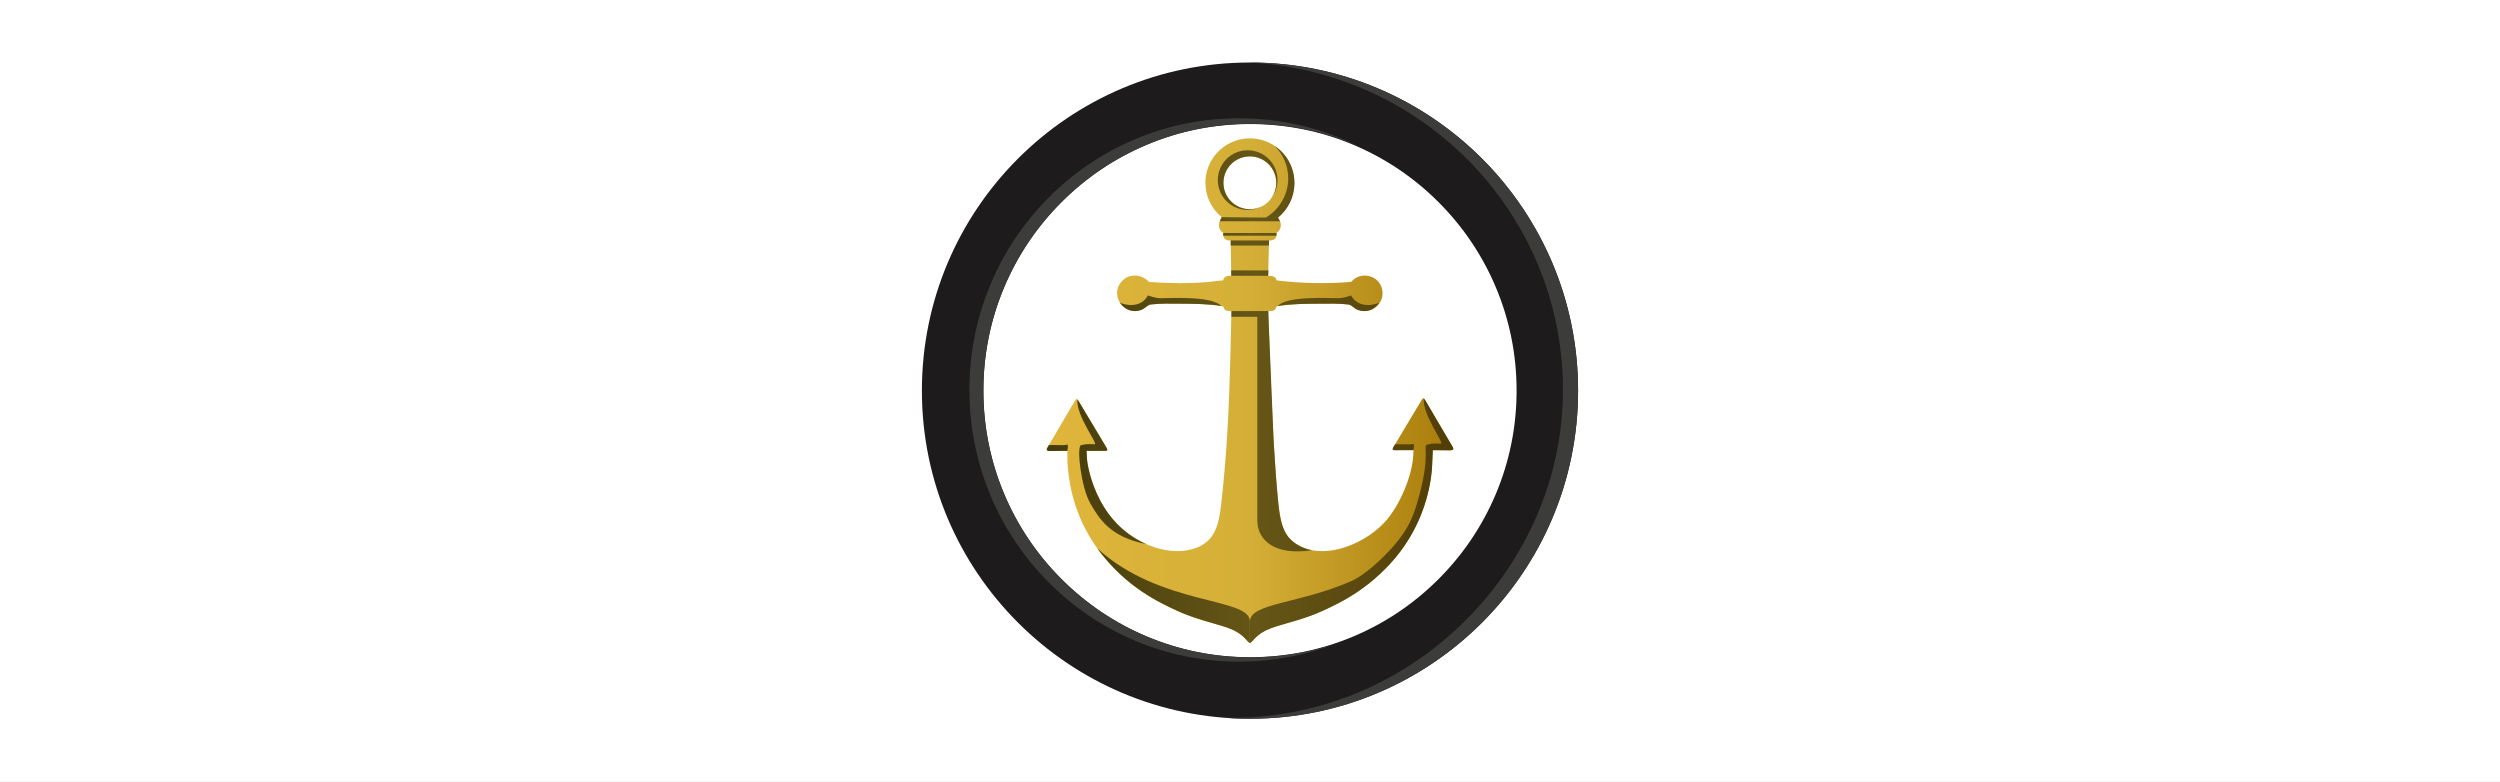
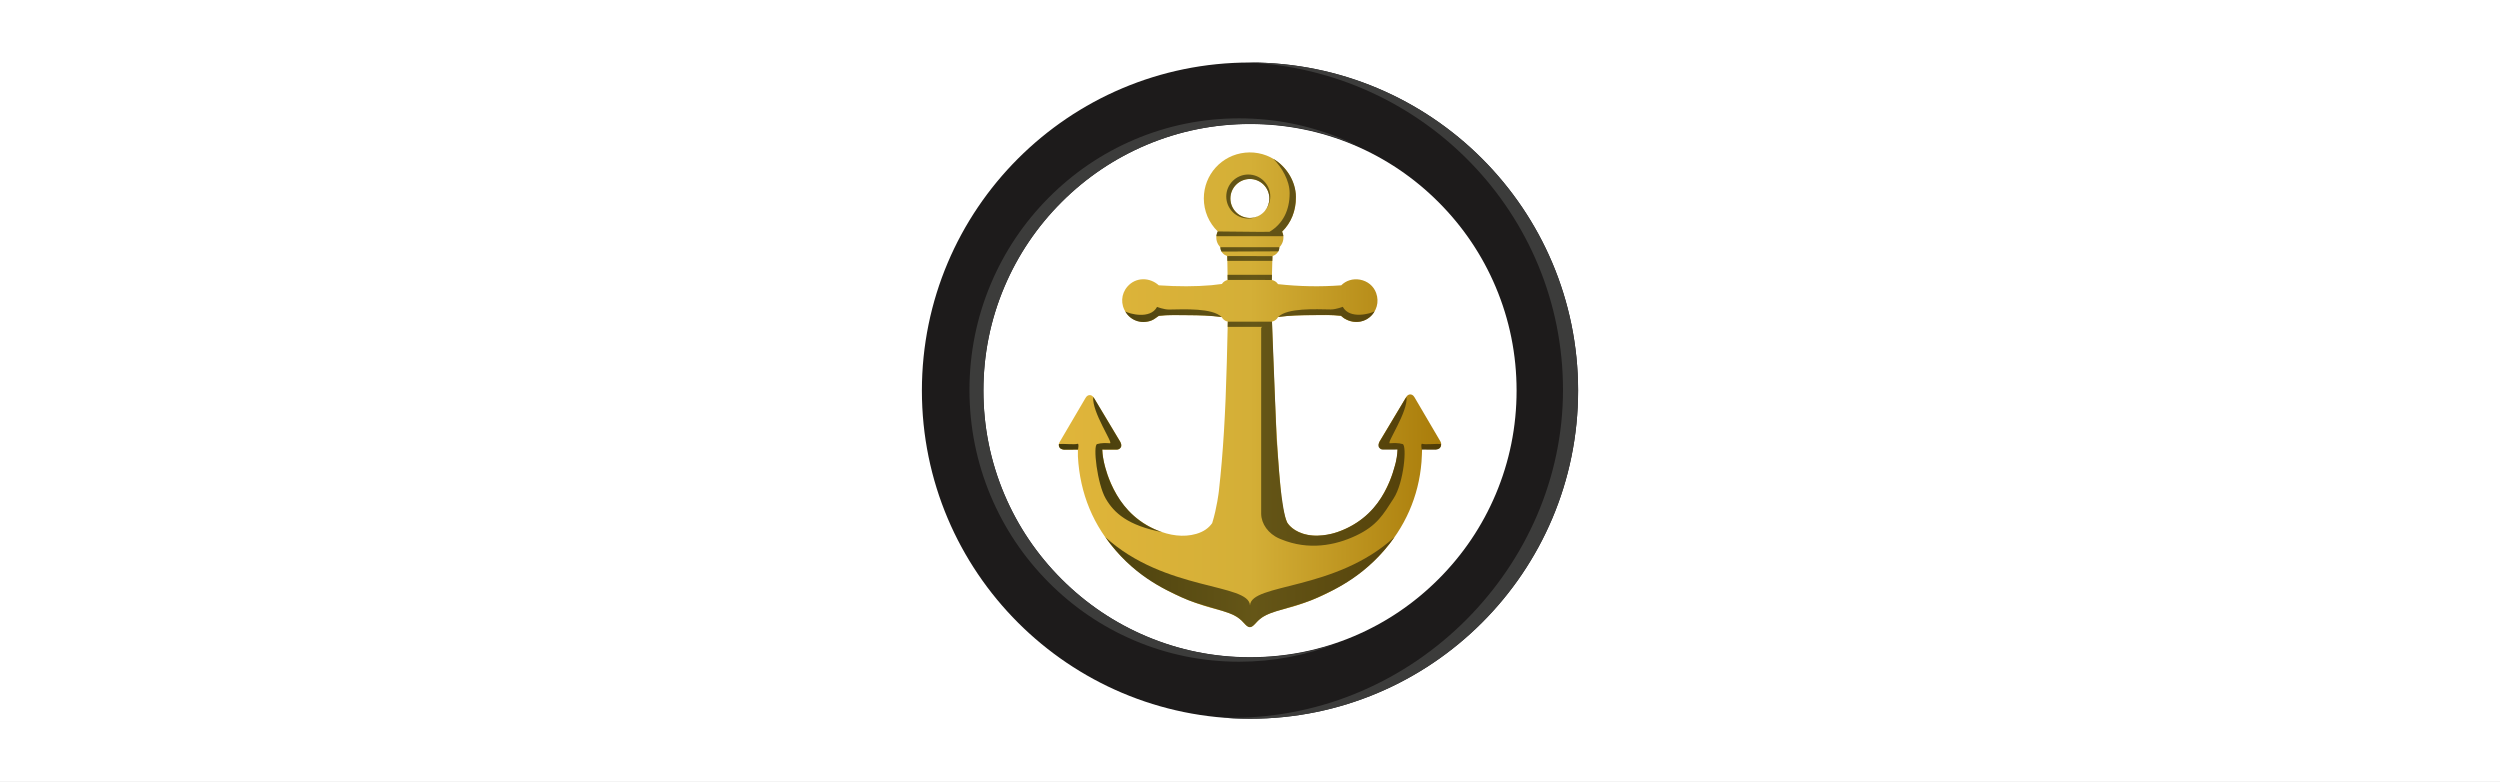
<svg xmlns="http://www.w3.org/2000/svg" width="1600" height="500" viewBox="0 0 1600 500">
  <rect width="1600" height="500" fill="#ffffff" />
  <svg x="590.0" y="40.0" width="420" height="420" viewBox="0 0 960 960.05">
    <defs>
      <style>
      .cls-1 {
        fill: #1d1b1b;
      }

      .cls-2 {
        fill: url(#Unbenannter_Verlauf_3);
      }

      .cls-3 {
        fill: #3c3c3b;
      }

      .cls-4 {
        fill: url(#Unbenannter_Verlauf_141);
      }
    </style>
-       <linearGradient id="Unbenannter_Verlauf_3" data-name="Unbenannter Verlauf 3" x1="182.66" y1="480.03" x2="777.33" y2="480.03" gradientUnits="userSpaceOnUse">
+       <linearGradient id="Unbenannter_Verlauf_3" data-name="Unbenannter Verlauf 3" x1="200.28" y1="478.78" x2="759.72" y2="478.78" gradientUnits="userSpaceOnUse">
        <stop offset="0" stop-color="#e0b53a" />
        <stop offset=".5" stop-color="#d4af37" />
        <stop offset="1" stop-color="#a97c0a" />
      </linearGradient>
-       <linearGradient id="Unbenannter_Verlauf_141" data-name="Unbenannter Verlauf 141" x1="182.64" y1="485.62" x2="777.35" y2="485.62" gradientUnits="userSpaceOnUse">
+       <linearGradient id="Unbenannter_Verlauf_141" data-name="Unbenannter Verlauf 141" x1="200.32" y1="483.48" x2="759.35" y2="483.48" gradientUnits="userSpaceOnUse">
        <stop offset="0" stop-color="#453b0b" />
        <stop offset=".51" stop-color="#655617" />
        <stop offset="1" stop-color="#513d07" />
      </linearGradient>
    </defs>
    <g id="logo_2.0">
      <g id="rahmen_dunkel">
        <path class="cls-1" d="M480,90.02c52.69,0,103.75,10.3,151.78,30.61,46.43,19.64,88.15,47.77,123.99,83.62s63.98,77.56,83.62,123.99c20.31,48.02,30.61,99.09,30.61,151.78s-10.3,103.75-30.61,151.78c-19.64,46.43-47.77,88.15-83.62,123.99-35.85,35.85-77.56,63.98-123.99,83.62-48.02,20.31-99.09,30.61-151.78,30.61s-103.75-10.3-151.78-30.61c-46.43-19.64-88.15-47.77-123.99-83.62-35.85-35.85-63.98-77.56-83.62-123.99-20.31-48.02-30.61-99.09-30.61-151.78s10.3-103.75,30.61-151.78c19.64-46.43,47.77-88.15,83.62-123.99,35.85-35.85,77.56-63.98,123.99-83.62,48.02-20.31,99.09-30.61,151.78-30.61M480,.02C214.9.02,0,214.93,0,480.02s214.9,480,480,480,480-214.9,480-480S745.1.02,480,.02h0Z" />
      </g>
      <g id="rahmen_schattierung">
-         <path class="cls-3" d="M204.46,203.98c35.93-35.86,77.77-64,124.33-83.66,48.19-20.34,99.41-30.65,152.24-30.65s104.04,10.31,152.24,30.65c2.1.89,4.18,1.79,6.25,2.71-7.27-3.65-14.67-7.07-22.18-10.27-48.56-20.68-100.17-31.16-153.39-31.16s-104.82,10.48-153.39,31.16c-46.95,19.99-89.13,48.63-125.38,85.12-36.27,36.51-64.74,79.02-84.63,126.35-20.59,49.01-31.04,101.1-31.04,154.83s10.45,105.81,31.04,154.83c19.89,47.33,48.36,89.84,84.63,126.35,36.24,36.49,78.42,65.13,125.38,85.12,48.56,20.68,100.17,31.16,153.39,31.16,49.49,0,97.58-9.06,143.12-26.96-40.41,13.74-82.68,20.68-126.03,20.68-52.83,0-104.04-10.31-152.24-30.65-46.57-19.66-88.4-47.8-124.33-83.66-35.94-35.85-64.15-77.6-83.85-124.06-20.38-48.09-30.72-99.19-30.72-151.9s10.33-103.81,30.72-151.9c19.7-46.46,47.91-88.21,83.85-124.06ZM204.46,203.98c35.93-35.86,77.77-64,124.33-83.66,48.19-20.34,99.41-30.65,152.24-30.65s104.04,10.31,152.24,30.65c2.1.89,4.18,1.79,6.25,2.71-7.27-3.65-14.67-7.07-22.18-10.27-48.56-20.68-100.17-31.16-153.39-31.16s-104.82,10.48-153.39,31.16c-46.95,19.99-89.13,48.63-125.38,85.12-36.27,36.51-64.74,79.02-84.63,126.35-20.59,49.01-31.04,101.1-31.04,154.83s10.45,105.81,31.04,154.83c19.89,47.33,48.36,89.84,84.63,126.35,36.24,36.49,78.42,65.13,125.38,85.12,48.56,20.68,100.17,31.16,153.39,31.16,49.49,0,97.58-9.06,143.12-26.96-40.41,13.74-82.68,20.68-126.03,20.68-52.83,0-104.04-10.31-152.24-30.65-46.57-19.66-88.4-47.8-124.33-83.66-35.94-35.85-64.15-77.6-83.85-124.06-20.38-48.09-30.72-99.19-30.72-151.9s10.33-103.81,30.72-151.9c19.7-46.46,47.91-88.21,83.85-124.06Z" />
-         <path class="cls-3" d="M479.91,0c-1.11,0-2.23,0-3.34.02,256.72,11.59,461.26,221.62,461.26,479.02s-216.55,479.53-483.66,479.53c-5.1,0-10.18-.08-15.24-.25,13.5,1.15,27.17,1.73,40.98,1.73,265.11,0,480.02-214.91,480.02-480.02S745.02,0,479.91,0Z" />
+         <path class="cls-3" d="M204.56,204.08c35.93-35.86,77.77-64,124.33-83.66,48.19-20.34,99.41-30.65,152.24-30.65s104.04,10.31,152.24,30.65c2.1.89,4.18,1.79,6.25,2.71-7.27-3.65-14.67-7.07-22.18-10.27-48.56-20.68-100.17-31.16-153.39-31.16s-104.82,10.48-153.39,31.16c-46.95,19.99-89.13,48.63-125.38,85.12-36.27,36.51-64.74,79.02-84.63,126.35-20.59,49.01-31.04,101.1-31.04,154.83s10.45,105.81,31.04,154.83c19.89,47.33,48.36,89.84,84.63,126.35,36.24,36.49,78.42,65.13,125.38,85.12,48.56,20.68,100.17,31.16,153.39,31.16,49.49,0,97.58-9.06,143.12-26.96-40.41,13.74-82.68,20.68-126.03,20.68-52.83,0-104.04-10.31-152.24-30.65-46.57-19.66-88.4-47.8-124.33-83.66-35.94-35.85-64.15-77.6-83.85-124.06-20.38-48.09-30.72-99.19-30.72-151.9s10.33-103.81,30.72-151.9c19.7-46.46,47.91-88.21,83.85-124.06ZM204.56,204.08c35.93-35.86,77.77-64,124.33-83.66,48.19-20.34,99.41-30.65,152.24-30.65s104.04,10.31,152.24,30.65c2.1.89,4.18,1.79,6.25,2.71-7.27-3.65-14.67-7.07-22.18-10.27-48.56-20.68-100.17-31.16-153.39-31.16s-104.82,10.48-153.39,31.16c-46.95,19.99-89.13,48.63-125.38,85.12-36.27,36.51-64.74,79.02-84.63,126.35-20.59,49.01-31.04,101.1-31.04,154.83s10.45,105.81,31.04,154.83c19.89,47.33,48.36,89.84,84.63,126.35,36.24,36.49,78.42,65.13,125.38,85.12,48.56,20.68,100.17,31.16,153.39,31.16,49.49,0,97.58-9.06,143.12-26.96-40.41,13.74-82.68,20.68-126.03,20.68-52.83,0-104.04-10.31-152.24-30.65-46.57-19.66-88.4-47.8-124.33-83.66-35.94-35.85-64.15-77.6-83.85-124.06-20.38-48.09-30.72-99.19-30.72-151.9s10.33-103.81,30.72-151.9c19.7-46.46,47.91-88.21,83.85-124.06Z" />
+         <path class="cls-3" d="M479.98,0c-1.11,0-2.23,0-3.34.02,256.72,11.59,461.26,221.62,461.26,479.02s-216.55,479.53-483.66,479.53c-5.1,0-10.18-.08-15.24-.25,13.5,1.15,27.17,1.73,40.98,1.73,265.11,0,480.02-214.91,480.02-480.02S745.09,0,479.98,0Z" />
      </g>
-       <path id="anker" class="cls-2" d="M776.77,563.07l-40.97-69.8c-1.58-2.84-3.04-2.43-4.41-.04l-41.89,69.91c-1.29,2.54-1.04,4.21,2.59,4l27.06-.11s-.12,3.97-.25,6.75c-1.47,31.41-20.1,74.6-41.11,97.87-27.55,30.54-82.64,55.25-122.64,36.97-29.58-13.53-31.05-41.7-34.22-70.17-8.45-76.15-14.18-274.84-14.18-274.84,3.63.08,7.57.44,10.13-2.64,2.19-2.64.23-3.95,4.4-4.67,18.56-3.15,39.57-3.32,58.39-3.45,14.73-.1,30.5-.59,45.29,1.17,3.88.47,5.36,3.16,8.45,5.18,21.54,14,47.42-7.08,38.86-30.92-6.48-18.04-31.55-22.41-43.81-7.76l-1.17.53c-36.07,2.9-72.34,2.07-108.28-2.22-1.57-6.3-6.43-6.76-12.46-6.76l1.32-51.71c4.25.52,9.74-1.47,10.66-6.08.32-1.6.21-4.89.21-4.89,0,0,2.24-1.68,3.05-2.63,3.5-4.15,4.36-10.05,1.86-14.94-1-1.97-1.24-2.7-2.54-5.05,14.54-11.92,23.71-30.51,23.71-50.79,0-33.96-26.04-61.84-59.25-64.76-.04-.02-.08-.02-.13-.02-1.85-.16-3.74-.24-5.65-.24-2.2,0-4.37.11-6.52.33-32.86,3.26-58.51,30.99-58.51,64.69,0,20.29,9.28,38.41,23.84,50.34-1.32,2.98-1.67,3.55-2.67,5.5-2.49,4.89-1.63,10.79,1.87,14.94.79.95,3.04,2.63,3.04,2.63,0,0-.09,3.29.22,4.89.91,4.62,6.4,6.6,10.65,6.08l.88,51.71c-7.1-.34-10.49,1.45-12.02,6.75-7.01.24-13.94,1.64-20.91,2.24-29.08,2.49-58.3,2.05-87.35-.01-11-11.7-29.31-13.14-40.29-.56-17.66,20.2,3.63,51.2,29.37,41.28,4.94-1.91,8.85-7.2,13.25-7.74,14.6-1.77,30.19-1.26,44.72-1.17,19.07.12,40.17.26,58.96,3.45,4.18.71,2.22,2.03,4.41,4.67,2.55,3.08,6.5,2.72,10.12,2.64,0,0-1.14,49.15-1.72,71.74-1.75,67.47-4.94,135.79-12.46,203.1-3.57,31.9-6.24,62.9-42.42,73.3-41.56,11.96-91.69-12.68-118.1-44.39l-6.48-8.27c-16.35-24.16-29.35-58.24-30.57-84.26-.13-2.77-.24-6.75-.24-6.75l27.05.11c3.63.2,3.88-1.48,2.59-4l-41.89-69.91c-1.38-2.38-2.83-2.8-4.4.04l-40.98,69.8c-1.19,2.35-.57,3.9,2.83,4.2l26.83-.23-.02,2.64v13.29c6.51,119.97,91.12,199.64,200.98,233,17.85,5.42,39.37,8.62,54.03,20.86,3.8,3.18,6.68,7.5,10.52,10.48,1.21.95,1.61,1.04,2.82,0,3.85-2.96,6.7-7.32,10.52-10.49,15.6-12.93,39.78-16.32,58.82-22.3,103.59-32.53,186.64-110.03,195.59-223.06.6-7.6,1-22.84,1-22.84l-.02-2.64,26.83.23c3.4-.3,4.02-1.83,2.83-4.2ZM479.79,214.67c-21.37,0-38.68-17.31-38.68-38.68s17.31-38.67,38.68-38.67,38.68,17.31,38.68,38.67-17.32,38.68-38.68,38.68Z" />
-       <path id="anker_schattierung" class="cls-4" d="M506.96,372.05l7.58,180.7s3.51,58.22,5.39,76.02,2.62,52.88,18.75,68.19c0,0,10.7,12.5,31.82,16.51-53.36,8.28-79.27-13.87-79.85-42.94v-298.49h16.31ZM440.85,249.39l.03,4.07h77.85l.02-4.07h-77.9ZM451.72,260.37l.09,7.36h55.92l.14-7.36h-56.16ZM503.47,830.74c16.4-8.04,54.29-15.25,81.33-27.91,27.03-12.65,75.65-33.77,118.44-92.01-6.02,5.5-12.44-4.33-22.21,6.24-9.77,10.57-33.85,33.3-52.94,41.67-74.88,32.82-147.05,32.18-148.09,58.22v32.14c2.14.75,7.07-10.32,23.47-18.36ZM719.15,567.04s2.02-10.24-.71-9.04c-4.22,1.53-18.93-.02-26.23.62l-2.41,3.97c-2.86,4.82.92,4.56,2.6,4.56,3.04-.09,26.76-.11,26.76-.11ZM734.31,491.5c-2.58,23.28,30.79,66.56,24.94,66.17s-13.09-.74-19.93,1.23,4.69,12.89-11.3,72.98c-12,45.07-21.24,62.63-78.21,116.35-.4,2.64,9.08,10.53,26.27-5.68,72.85-71,70.6-159.17,70.6-159.17l.7-16.21,26.1.11c4.58-.13,4.86-2.17,2.09-6.43l-38.92-66.14c-.56-.99-1.87-2.79-2.33-3.21ZM479.84,849.1v-32.14c-1.4-34.96-130.98-21.84-223.24-106.14,42.79,58.24,91.41,79.35,118.44,92.01,27.03,12.65,64.92,19.87,81.33,27.91s21.33,19.12,23.47,18.36ZM212.88,568.1s1.98-10.22-.75-9.01c-4.22,1.53-19.02-.01-26.32.63l-2.33,3.96c-2.67,4.24,1.73,4.65,2.63,4.65,3.04-.09,26.77-.23,26.77-.23ZM227.62,492.95c-2.58,23.28,30.96,66.03,25.12,65.64s-13.09-.74-19.93,1.23c-6.84,1.97.22,61.91,13.29,84.64,13.07,22.72,29.03,49.7,82.07,60.05-77.65-34.3-86.43-122.29-86.43-122.29l-.88-14.13,26.1.11c5.72.49,4.86-2.17,2.09-6.43l-39.72-66.29c-.56-.99-1.24-2.12-1.7-2.53ZM452.6,312.07h53.95l.41-7.93h-54.44l.08,7.93ZM452.85,372.05h54.11l-.21-8.43h-53.89v8.43ZM669.05,351.07c-6.07,9.85-18.35,15.91-31.85,10.7-4.94-1.91-8.85-7.2-13.25-7.74-14.6-1.77-30.19-1.26-44.72-1.17-19.07.12-40.17.26-58.96,3.45,14.16-14.44,65.69-11.83,88.96-11.49,7.84.12,18.7-4.1,18.7-4.1,10.66,20.01,35.53,13.89,41.12,10.35ZM330.67,340.72s10.85,4.22,18.7,4.1c23.26-.34,74.8-2.95,88.96,11.49-18.79-3.19-39.89-3.33-58.96-3.45-14.53-.09-30.12-.6-44.72,1.17-4.39.54-8.3,5.84-13.25,7.74-13.5,5.21-25.78-.85-31.85-10.7,5.59,3.54,30.46,9.66,41.12-10.35ZM521.12,227.01h-.3l-17.72-.15-64.5-.54-2.88,5.93h88.14l-2.75-5.24ZM516.23,122.1c12.14,12.09,19.66,28.82,19.66,47.3,0,24.46-13.15,45.85-32.77,57.46l17.72.15c14.76-11.98,24.19-30.26,24.19-50.76,0-22.54-11.42-42.41-28.79-54.16ZM509.64,200.6c5.52-6.69,8.84-15.26,8.84-24.61,0-21.36-17.32-38.67-38.69-38.67s-38.68,17.31-38.68,38.67,17.32,38.68,38.68,38.68c6.57,0,12.76-1.64,18.18-4.53-6.32,3.56-13.61,5.59-21.38,5.59-24.13,0-43.68-19.55-43.68-43.68s19.55-43.66,43.68-43.66,43.68,19.55,43.68,43.66c0,10.92-4,20.9-10.63,28.55Z" />
+       <path class="cls-2" d="M758.69,554.59l-38-64.76c-1.96-3.49-4.43-4.24-6.17-4.26h-.05c-1.74,0-4.21.74-6.17,4.14l-38.73,64.64-.16.29c-1.52,2.99-1.59,5.59-.19,7.74.95,1.46,2.94,3.17,7,2.97l19.9-.08c-.02.41-.03.8-.05,1.18-1.27,27.18-17.77,66.43-36.77,87.49-12.51,13.86-31.34,26.09-50.38,32.69-21.32,7.4-41.71,7.52-57.43.33-7.66-3.5-13.05-8.15-16.94-13.68-8.36-19.42-9.06-43.39-9.06-43.39-.15-1.4-.3-2.81-.46-4.22-6.83-61.56-11.8-212.35-12.86-246.55,2.59-.61,5.26-1.9,7.49-4.58.61-.73,1.07-1.44,1.42-2.09,16.32-2.57,34.77-2.7,51.12-2.81,1.97-.01,3.95-.03,5.95-.06,11.69-.12,23.77-.25,35.09,1.1.23.09.94.71,1.41,1.12.84.73,1.89,1.65,3.25,2.53,11.62,7.55,26.02,6.98,36.68-1.46,10.77-8.53,14.69-22.51,9.98-35.62-3.69-10.27-12.57-17.59-23.74-19.58-10.31-1.83-20.35,1.26-27.36,8.3-30.37,2.31-61.44,1.73-92.46-1.72-2.32-3.63-5.77-5.32-9.07-6.1l.9-34.92c4.75-1.6,8.81-5.18,9.88-10.57.15-.76.24-1.63.29-2.5.43-.4.83-.81,1.16-1.2,5.13-6.09,6.2-14.48,2.78-21.46,12.75-12.56,20.21-30.33,20.21-48.63,0-16.94-6.32-33.14-17.79-45.59-11.32-12.29-26.66-19.9-43.24-21.44-.21-.03-.42-.05-.63-.06-4.05-.35-8.27-.32-12.44.1-34.55,3.43-60.6,32.23-60.6,67,0,18.34,7.37,35.64,20.39,48.29l-.03.06c-3.59,7.06-2.54,15.59,2.64,21.72.33.4.74.81,1.17,1.22.05.86.14,1.73.29,2.49,1.06,5.38,5.08,8.96,9.82,10.56l.59,34.87c-3.01.79-6.2,2.46-8.5,5.92-2.62.24-5.19.58-7.7.92-2.61.35-5.08.68-7.53.89-23.48,2.01-48.7,2.06-77,.16-6.47-5.83-14.8-9.05-23.2-8.89-8.75.16-16.79,3.94-22.63,10.64-9.58,10.95-10.37,26.38-1.97,38.4,8.43,12.05,23.36,16.58,37.16,11.26,3.02-1.17,5.4-2.99,7.5-4.59,1-.77,2.5-1.91,3.14-2.15,10.95-1.32,22.72-1.19,34.11-1.07,2.09.02,4.16.04,6.2.06,16.55.11,35.23.23,51.66,2.81.35.65.81,1.35,1.42,2.08,2.24,2.7,4.93,3.99,7.54,4.6-.32,13.56-1.03,43.62-1.43,59.37-1.98,76.06-5.52,133.79-11.48,187.17l-.21,1.93s-2.81,24.22-9.7,46.23c-4.99,7.11-12.33,12.6-23.46,15.8-37.32,10.74-81.47-12.3-104.11-39.44l-5.84-7.46c-15.31-22.67-26.3-52.91-27.35-75.3-.02-.37-.03-.77-.05-1.17l19.9.08c4.06.2,6.05-1.51,7-2.97,1.4-2.15,1.34-4.76-.19-7.74l-38.84-64.85c-2.02-3.5-4.51-4.22-6.27-4.21-1.73.02-4.2.77-6.15,4.26l-37.86,64.49-.14.26c-1.65,3.26-1.03,5.67-.22,7.13,1.22,2.19,3.48,3.45,6.72,3.73l.23.02,20.16-.18v9.87s.01.26.01.26c2.94,54.23,22.56,101.58,58.32,140.73,32.49,35.57,77.75,62.9,130.9,79.04,3.83,1.16,7.9,2.23,11.83,3.27,13.17,3.47,26.79,7.05,36.43,15.1,1.41,1.18,2.73,2.64,4.13,4.18,1.74,1.92,3.54,3.91,5.71,5.59,1.46,1.15,2.9,1.72,4.33,1.72s2.88-.58,4.28-1.75c2.19-1.69,3.96-3.67,5.68-5.58,1.39-1.54,2.7-3,4.09-4.15,10-8.29,24.56-12.1,38.64-15.8,4.94-1.29,9.6-2.52,14.11-3.93,50.18-15.76,93.51-42.22,125.32-76.52,34.53-37.24,54.89-83.55,58.88-133.93.43-5.43.74-14.76.87-19.08l20.23.18.23-.02c3.24-.28,5.5-1.53,6.72-3.72.81-1.45,1.43-3.87-.22-7.13ZM479.81,170.34c15.74,0,28.54,12.8,28.54,28.53s-12.8,28.54-28.54,28.54-28.54-12.8-28.54-28.54,12.8-28.53,28.54-28.53Z" />
+       <path id="schattierung" class="cls-4" d="M512.16,379.1l-64.64.02-.18,7.59h65.07l-.25-7.61ZM574.72,692.18c.63.02,1.12.03,1.46.04-.49,0-.98-.01-1.46-.04ZM509.67,196.05c0-17.77-14.42-32.18-32.2-32.18s-32.19,14.41-32.19,32.18,14.41,32.19,32.19,32.19c5.73,0,11.1-1.49,15.76-4.11-3.99,2.13-8.56,3.34-13.4,3.34-15.74,0-28.51-12.76-28.51-28.51s12.77-28.51,28.51-28.51,28.51,12.76,28.51,28.51c0,6.89-2.44,13.2-6.51,18.14,4.89-5.65,7.84-13,7.84-21.05ZM514.16,140.94c12.24,12.19,23.84,31.61,23.84,50.25,0,24.67-9.67,44.75-29.46,56.47l18.3-.16c13.83-13.73,20.27-30.52,20.27-51.19,0-22.73-14.61-44.54-32.95-55.37ZM526.94,247.5h-.1l-18.3.16-14.05.12-61.63-.62c-1.14,2.09-1.97,5.28-2.05,6.95h98.02c-.05-1.54-.86-4.62-1.89-6.61ZM615.74,357.41s-10.21,3.97-17.59,3.86c-21.88-.32-63.64-2.57-76.95,11.02,17.27-2.28,30.98-2.68,48.92-2.8,13.67-.08,29.31-.67,43.05,1,3.22,3.14,6.2,4.99,11.3,7,15.46,5.47,30.71-.78,37.78-13.51-5.26,3.33-36.48,12.26-46.51-6.57ZM759.25,558.12c-6.88-.61-23.29,1.15-27.27-.28-2.57-1.14-.7,8.47-.7,8.47,0,0,17.27.04,20.13.12.85.01,5.25-.63,6.83-3.08,1.57-2.45,1.01-5.23,1.01-5.23ZM480,794.35l-.34,31.66h0s.05.01.05.01c.04,0,.08,0,.12-.01.04.01.08.01.12.01.01,0,.03,0,.05-.01,6.57-.3,8.67-10.33,23.84-17.76,15.43-7.56,50.18-13.87,75.61-25.77,25.43-11.91,72.32-32.02,111.89-88.15-86.79,79.31-210.03,67.14-211.34,100.02ZM361.61,361.41c-7.38.11-17.59-3.85-17.59-3.85-10.03,18.82-41.25,9.89-46.51,6.56,7.07,12.73,22.32,18.98,37.78,13.51,5.11-2.01,7.46-4.61,11.31-6.99,13.73-1.67,29.38-1.09,43.05-1,17.93.12,31.65.52,48.92,2.8-13.32-13.59-55.08-11.35-76.96-11.03ZM447.2,310.63l.13,7.46,64.61.06.18-7.52h-64.92ZM266.53,585.58c-2.53-10.56-2.65-19.34-2.65-19.34l19.9.08c2.39.18,5.05-.2,7-2.97,1.94-2.77.42-6.27-.6-8.42l-34.4-57.42c-.53-.93-4.66-7.9-5.09-8.28-2.43,21.9,29.9,68.18,24.4,67.81-5.49-.37-12.31-.7-18.74,1.16-6.44,1.85.2,58.24,12.5,79.62,12.29,21.38,32.72,39.49,82.61,49.23-67.24-22.25-82.4-90.91-84.93-101.47ZM227.68,557.84c-3.97,1.43-20.39-.33-27.26.28,0,0-.57,2.78,1.01,5.23,1.57,2.45,5.98,3.09,6.82,3.08,2.86-.08,20.14-.12,20.14-.12,0,0,1.86-9.61-.71-8.47ZM268.33,694.33c39.56,56.13,86.46,76.24,111.89,88.15,25.43,11.9,60.18,18.21,75.61,25.77,15.17,7.43,17.27,17.46,23.83,17.76.02.01.04.01.05.01.04,0,.08,0,.12-.01.04.01.08.01.12.01h.05v-31.67c-1.31-32.88-124.89-20.71-211.67-100.02ZM446.74,283.21l.12,6.99h65.8l.18-6.97-66.1-.02ZM436.63,270.17c-.03,1.83.84,5.24,1.74,6.42l83.07-.34c1.1-1.92,1.49-4.23,1.56-6.09h-86.37ZM576.54,692.23c.12,0,.18,0,.18,0h.29c-.15,0-.31,0-.47,0ZM703.32,558.2c-6.44-1.86-13.25-1.53-18.75-1.16s26.84-45.91,24.41-67.81c-.44.38-4.57,7.35-5.1,8.28l-34.39,57.42c-1.03,2.15-2.55,5.65-.6,8.42,1.94,2.77,4.61,3.15,7,2.97l19.89-.08s-.12,8.78-2.64,19.34c-3.05,9.16-14.64,73.34-79.2,99.14-1.97.79-4,1.54-6.08,2.26.09-.02.18-.04.28-.06-2.96,1.01-6.19,1.97-9.5,2.72-9.16,2.06-16.64,2.5-20,2.58-1.45.11-2.77.05-4.3-.05h-.05c-.73-.03-1.45-.08-2.17-.13-22.53-1.65-34.17-12.89-37.76-19.07-3.97-6.82-8.04-35.04-9.82-51.78-1.77-16.75-5.71-71.58-5.71-71.58l-6.67-170.51.17,5.32c.05,1.25-.96,2.29-2.21,2.29h-11.55c-1.23,0-2.22.99-2.22,2.22v271.49c.29,14.43,10.22,28.92,26.51,35.99.78.41,1.62.77,2.51,1.06-.38-.16-.76-.32-1.14-.48,1.49.6,2.29.85,1.19.49,40.28,16.57,79.17,9.05,109.47-5.24,31.13-14.67,40.08-31.12,55.26-54.59,15.18-23.46,19.6-77.6,13.17-79.45Z" />
    </g>
  </svg>
</svg>
